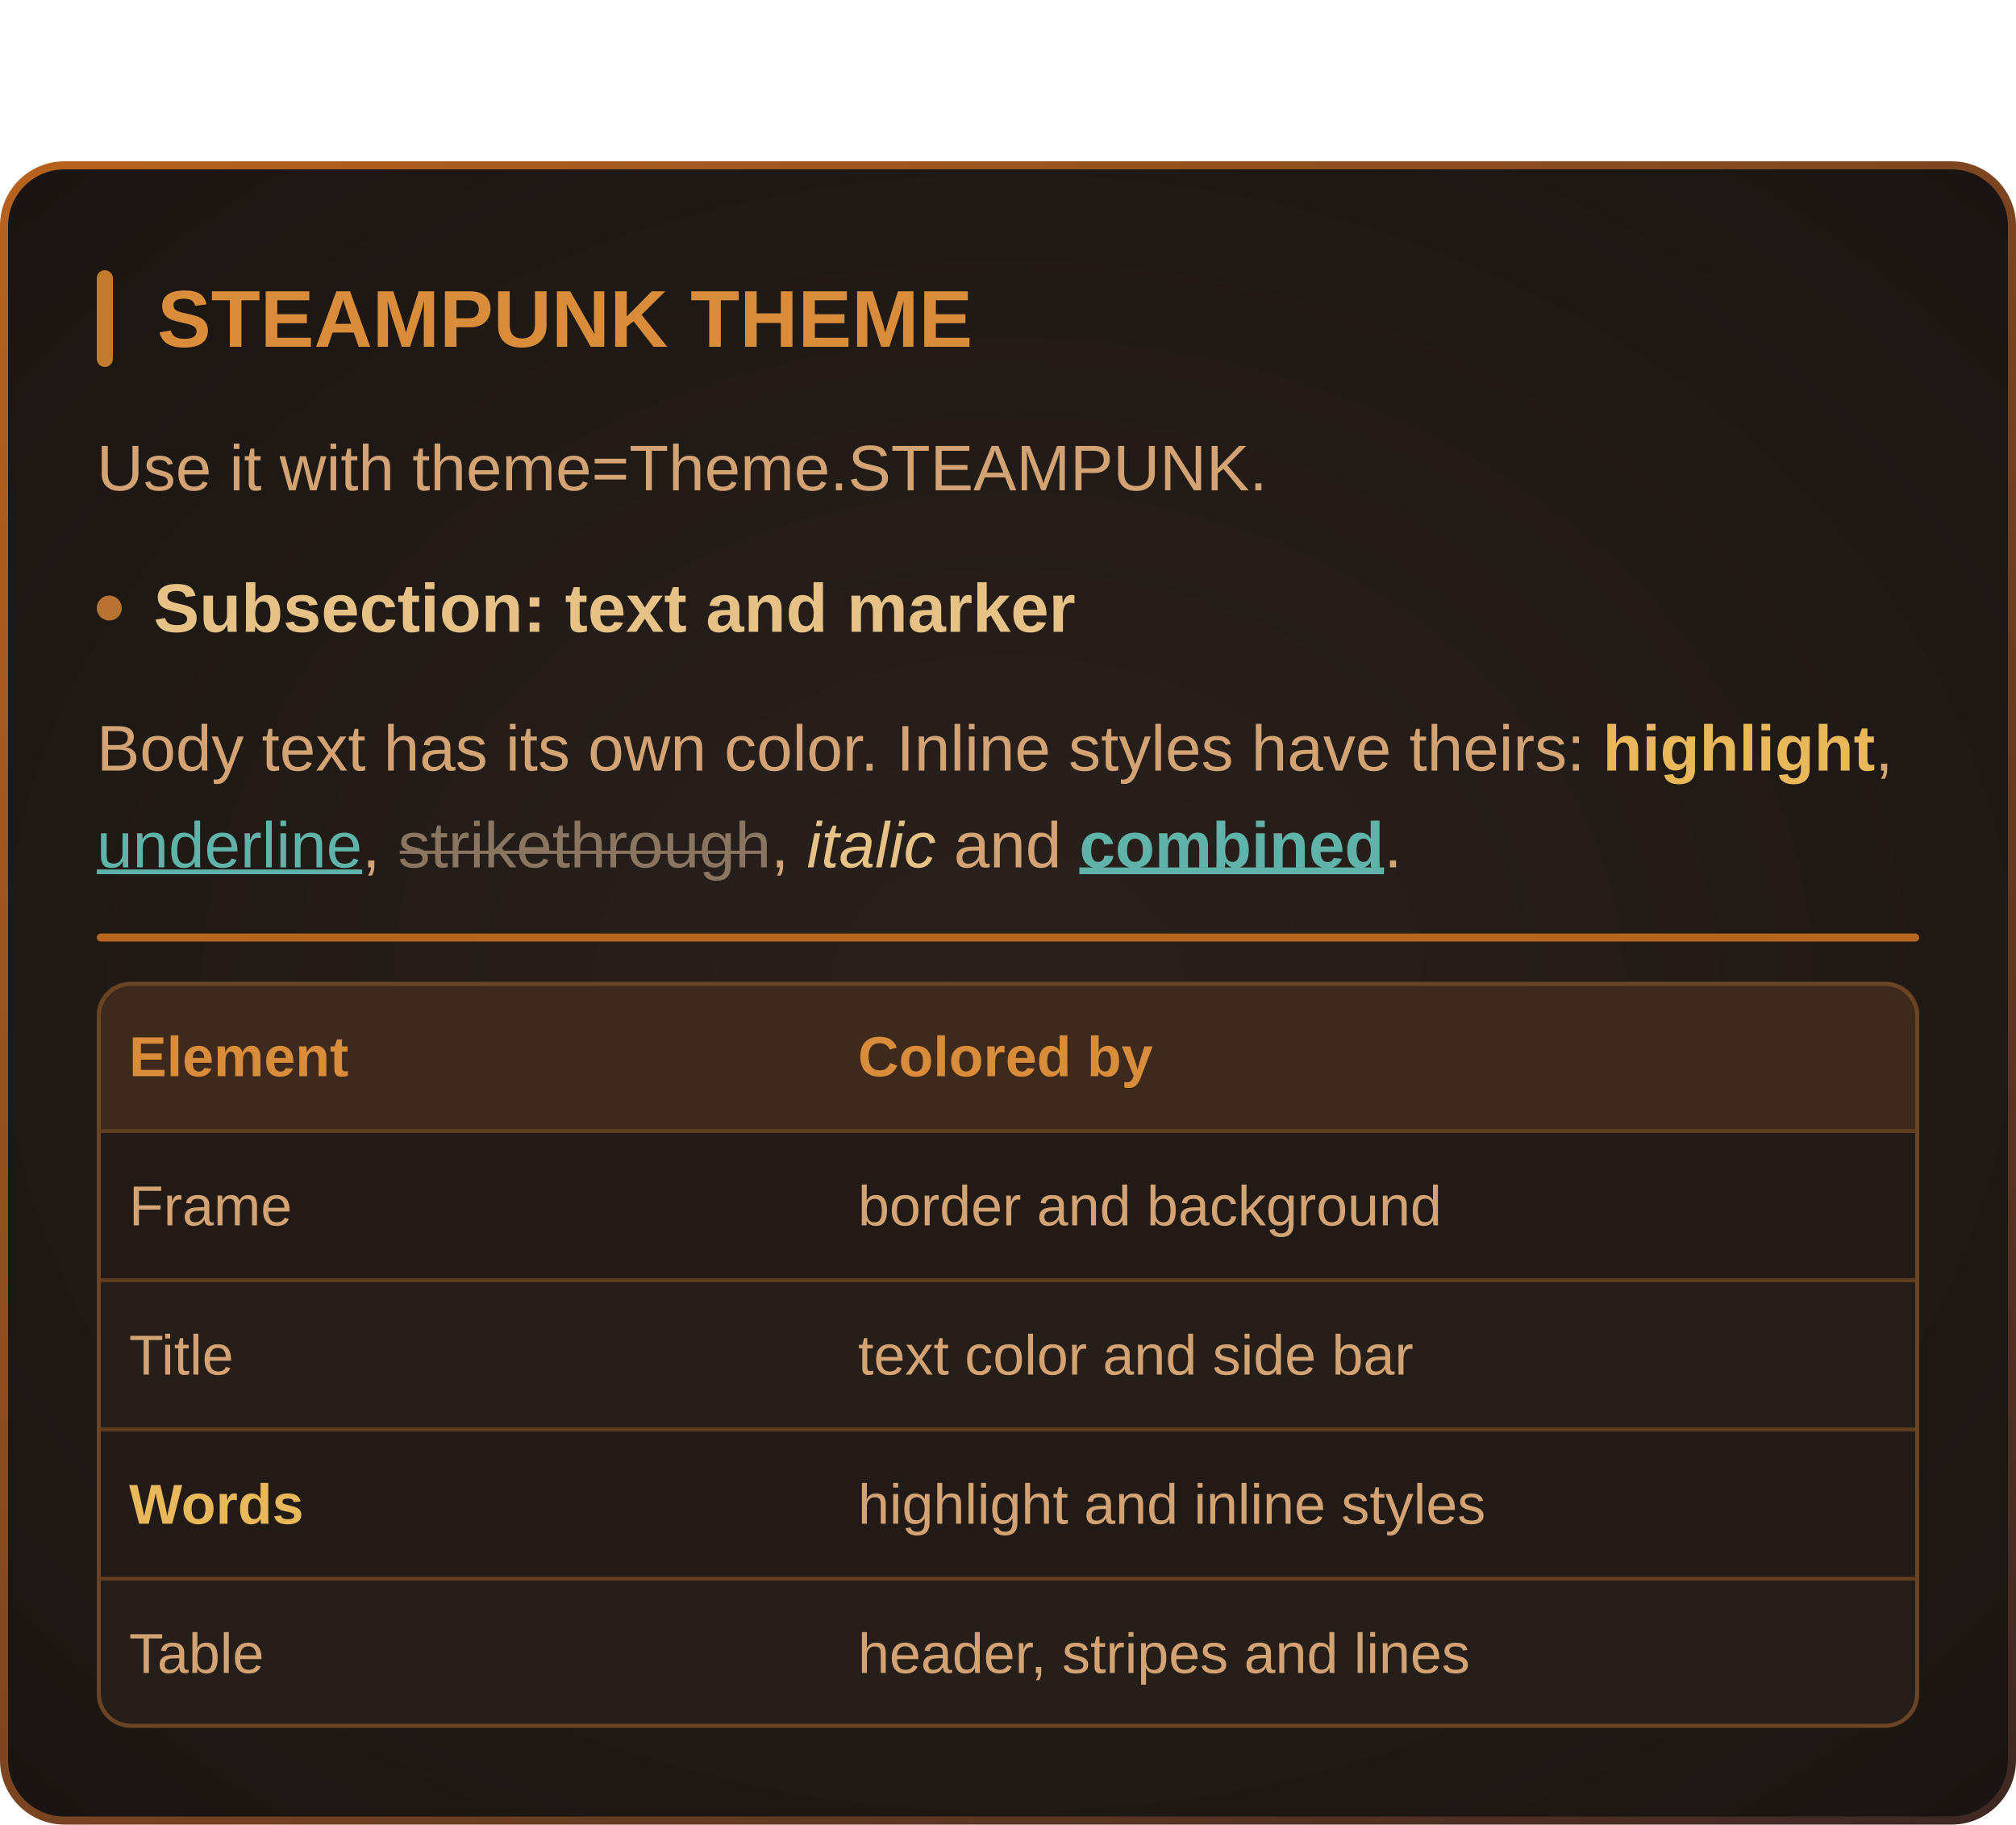
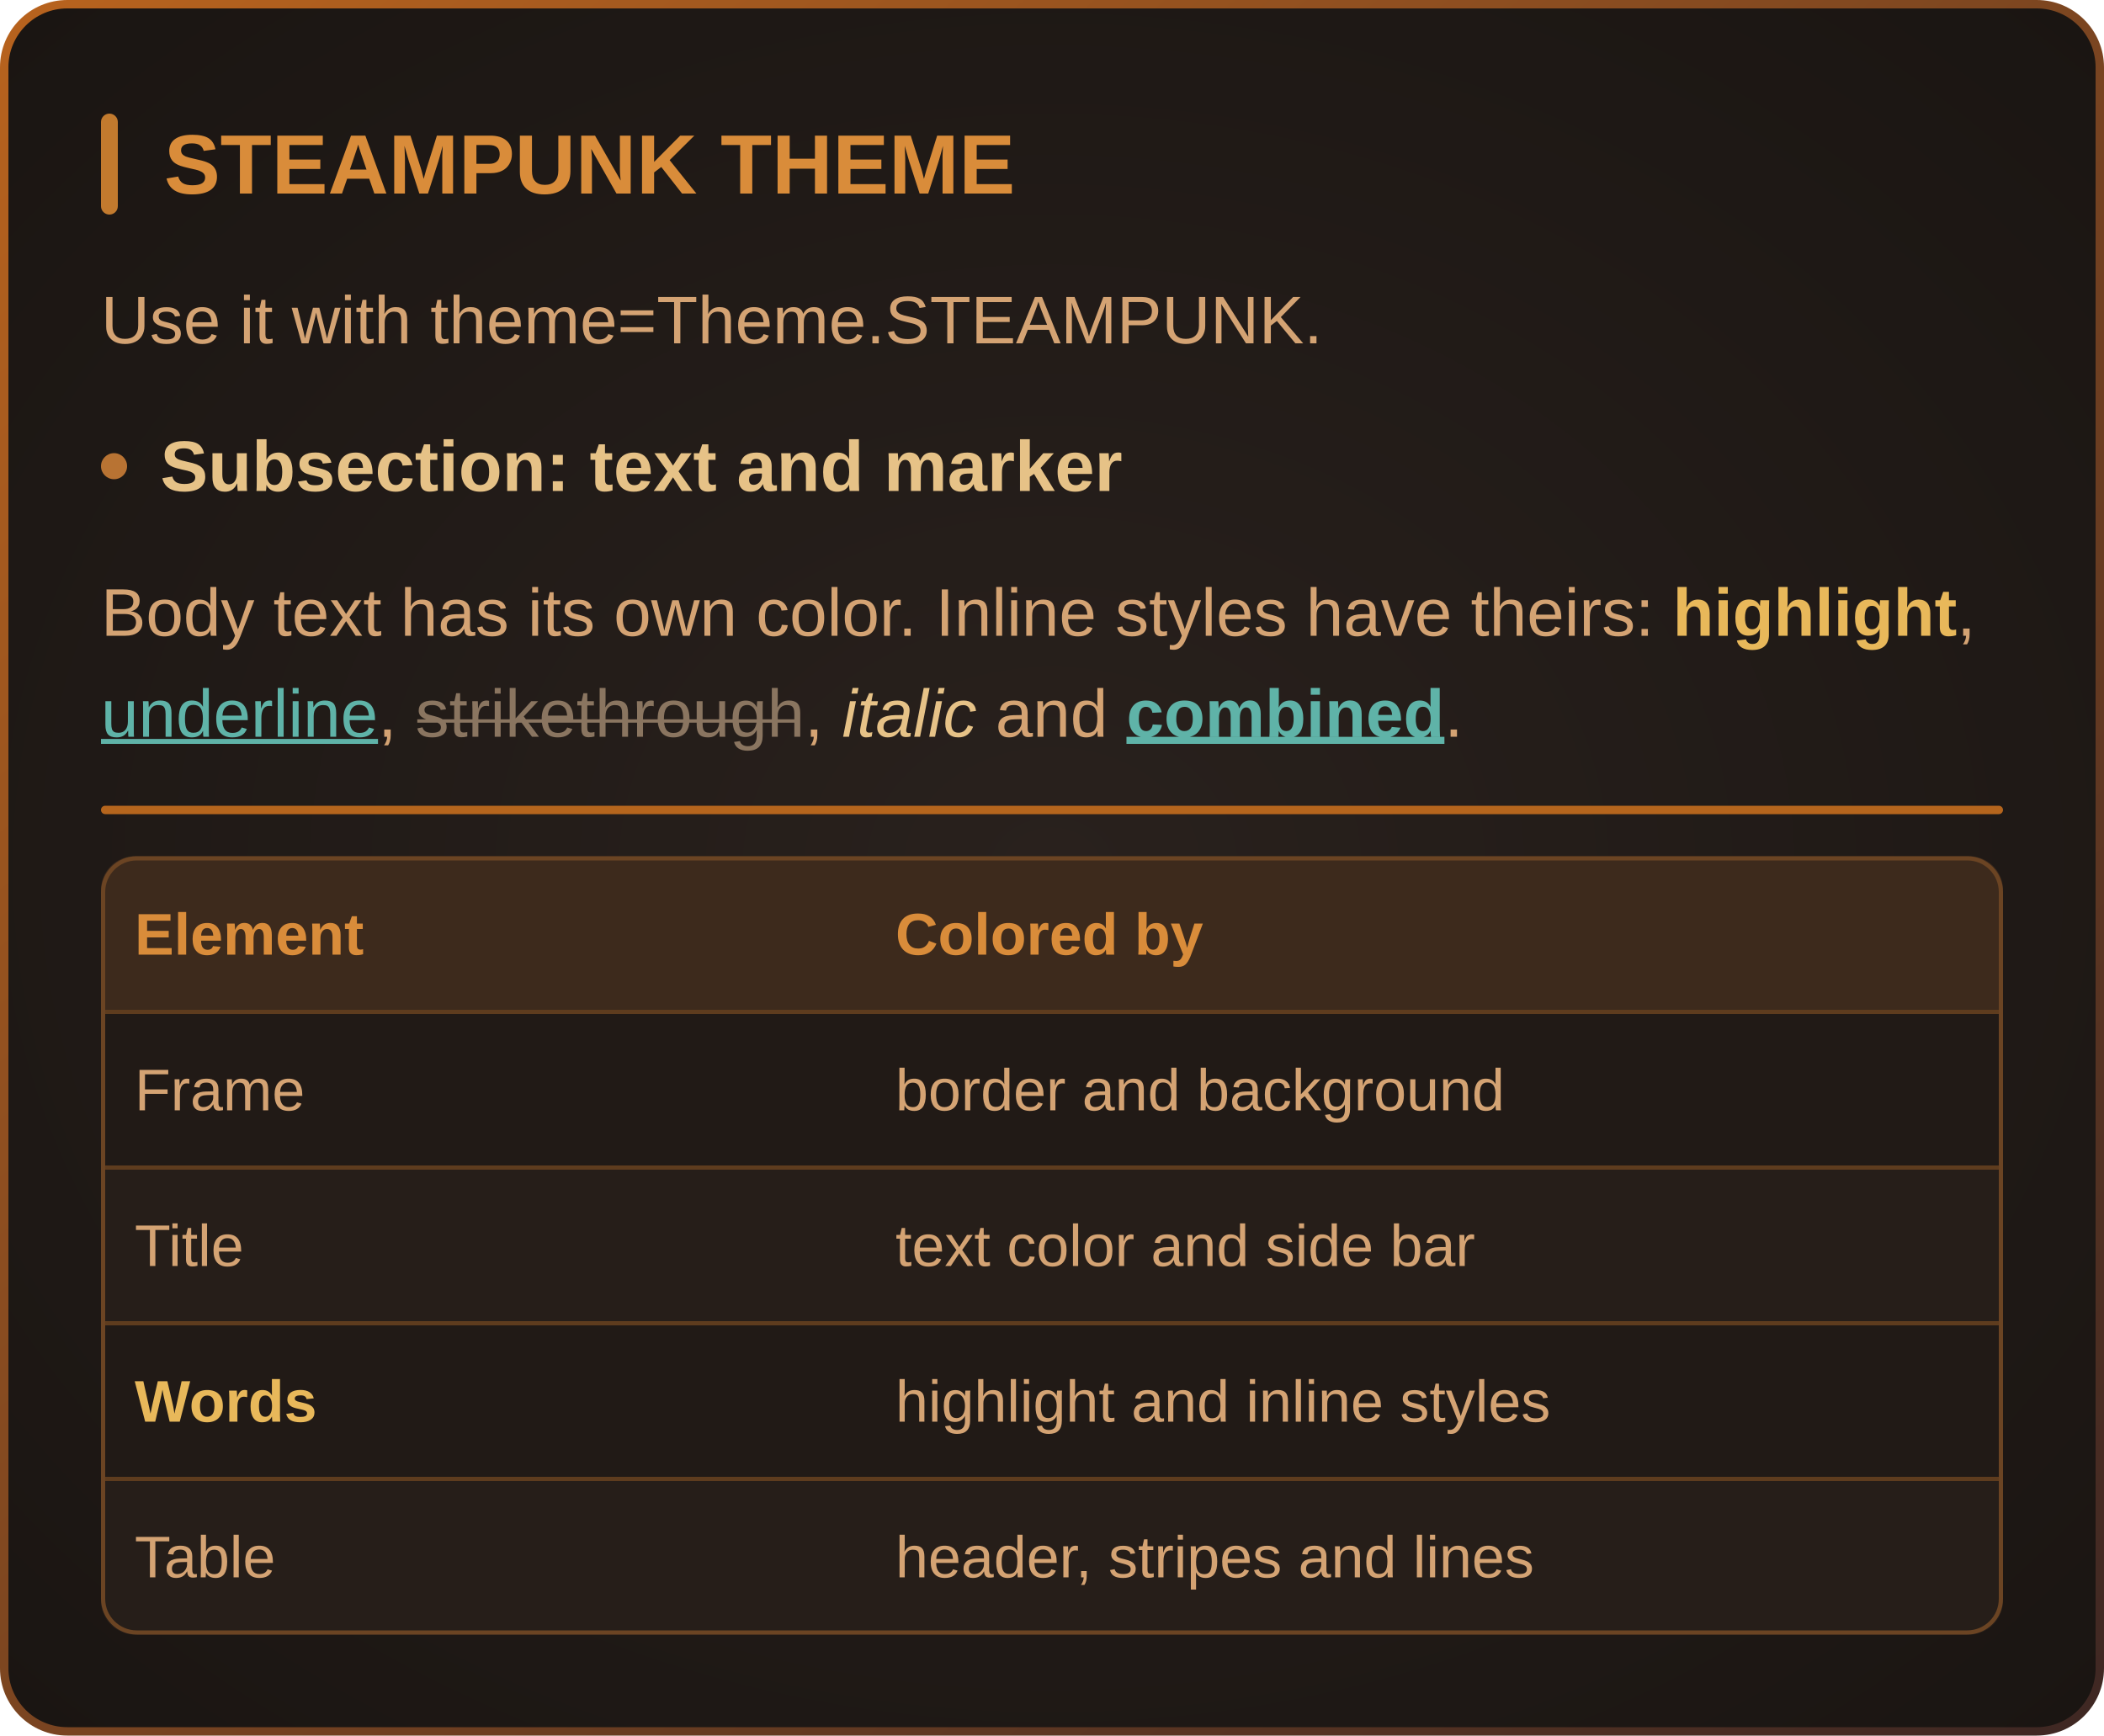
- <svg xmlns="http://www.w3.org/2000/svg" width="500" height="452.5" viewBox="0 0 500 452.5">
+ <svg xmlns="http://www.w3.org/2000/svg" width="500" height="412.5" viewBox="0 0 500 412.5">
  <style>
@keyframes drop-dc5e0af1 {
0% { opacity: 0; transform: translate(0px, -40px) scale(1); } 100% { opacity: 1; transform: translate(0px, 0px) scale(1); }
}
.drop-dc5e0af1 {
  animation: drop-dc5e0af1 0.8s cubic-bezier(0.22, 1, 0.36, 1) 0s 1 both;
  transform-box: fill-box;
  transform-origin: center;
}
@media (prefers-reduced-motion: reduce) {
  .drop-dc5e0af1 { animation: none; }
}
</style>
-   <g transform="translate(0 40)">
+   <g transform="translate(0 0)">
    <g class="drop-dc5e0af1">
      <defs>
        <radialGradient id="background" cx="0.5" cy="0.5" r="0.7">
          <stop offset="0" stop-color="#29211D" />
          <stop offset="1" stop-color="#1A1512" />
        </radialGradient>
        <linearGradient id="border" x1="0" y1="0" x2="1" y2="1">
          <stop offset="0" stop-color="#B8631E" />
          <stop offset="1" stop-color="#3E2723" />
        </linearGradient>
      </defs>
      <rect x="1" y="1" width="498" height="410.5" rx="15" fill="url(#background)" stroke="none" stroke-width="2" />
      <rect x="1" y="1" width="498" height="410.5" rx="15" fill="none" stroke="url(#border)" stroke-width="2" />
      <g font-family="Arial, Helvetica, sans-serif">
        <rect x="24.0" y="27.0" width="4" height="24.0" rx="2" fill="#C27A2E" />
        <text x="39.0" y="46.0" font-size="20" fill="#D98C3A" font-weight="700">STEAMPUNK THEME</text>
        <text x="24.0" y="81.6" font-size="16" fill="#D4A373">Use it with theme=Theme.STEAMPUNK.</text>
        <circle cx="27.1" cy="110.8" r="3.1" fill="#B87333" />
        <text x="38.1" y="116.7" font-size="17" fill="#E6C287" font-weight="700">Subsection: text and marker</text>
        <text x="24.0" y="151.1" font-size="16" fill="#D4A373">Body text has its own color. Inline styles have theirs: <tspan fill="#E8B85A" font-weight="700">highlight</tspan>,</text>
        <text x="24.0" y="175.1" font-size="16" fill="#D4A373">
          <tspan fill="#5FB3A8" text-decoration="underline">underline</tspan>, <tspan fill="#8A7560" text-decoration="line-through">strikethrough</tspan>, <tspan fill="#E6C287" font-style="italic">italic</tspan> and <tspan fill="#5FB3A8" font-weight="700" text-decoration="underline">combined</tspan>.</text>
        <rect x="24.0" y="191.5" width="452.0" height="2" rx="1" fill="#B5651D" />
        <clipPath id="table-clip-24-204">
          <rect x="24.0" y="203.5" width="452.0" height="185.0" rx="8" />
        </clipPath>
        <g clip-path="url(#table-clip-24-204)">
          <rect x="24.0" y="203.5" width="452.0" height="185.0" fill="#211A16" />
          <rect x="24.0" y="203.5" width="452.0" height="37.0" fill="#3D2A1C" />
          <rect x="24.0" y="277.5" width="452.0" height="37.0" fill="#261E19" />
          <rect x="24.0" y="351.5" width="452.0" height="37.0" fill="#261E19" />
        </g>
        <line x1="24.0" y1="240.5" x2="476.0" y2="240.5" stroke="#5E3C1E" stroke-width="1" />
        <line x1="24.0" y1="277.5" x2="476.0" y2="277.5" stroke="#5E3C1E" stroke-width="1" />
        <line x1="24.0" y1="314.5" x2="476.0" y2="314.5" stroke="#5E3C1E" stroke-width="1" />
        <line x1="24.0" y1="351.5" x2="476.0" y2="351.5" stroke="#5E3C1E" stroke-width="1" />
        <text x="32.0" y="226.9" font-size="14" fill="#D98C3A" font-weight="700">Element</text>
        <text x="212.8" y="226.9" font-size="14" fill="#D98C3A" font-weight="700">Colored by</text>
        <text x="32.0" y="263.9" font-size="14" fill="#D4A373">Frame</text>
        <text x="212.8" y="263.9" font-size="14" fill="#D4A373">border and background</text>
        <text x="32.0" y="300.9" font-size="14" fill="#D4A373">Title</text>
        <text x="212.8" y="300.9" font-size="14" fill="#D4A373">text color and side bar</text>
        <text x="32.0" y="337.9" font-size="14" fill="#D4A373">
          <tspan fill="#E8B85A" font-weight="700">Words</tspan>
        </text>
        <text x="212.8" y="337.9" font-size="14" fill="#D4A373">highlight and inline styles</text>
        <text x="32.0" y="374.9" font-size="14" fill="#D4A373">Table</text>
        <text x="212.8" y="374.9" font-size="14" fill="#D4A373">header, stripes and lines</text>
        <rect x="24.5" y="204.0" width="451.0" height="184.0" rx="8" fill="none" stroke="#6B4423" stroke-width="1" />
      </g>
    </g>
  </g>
</svg>
